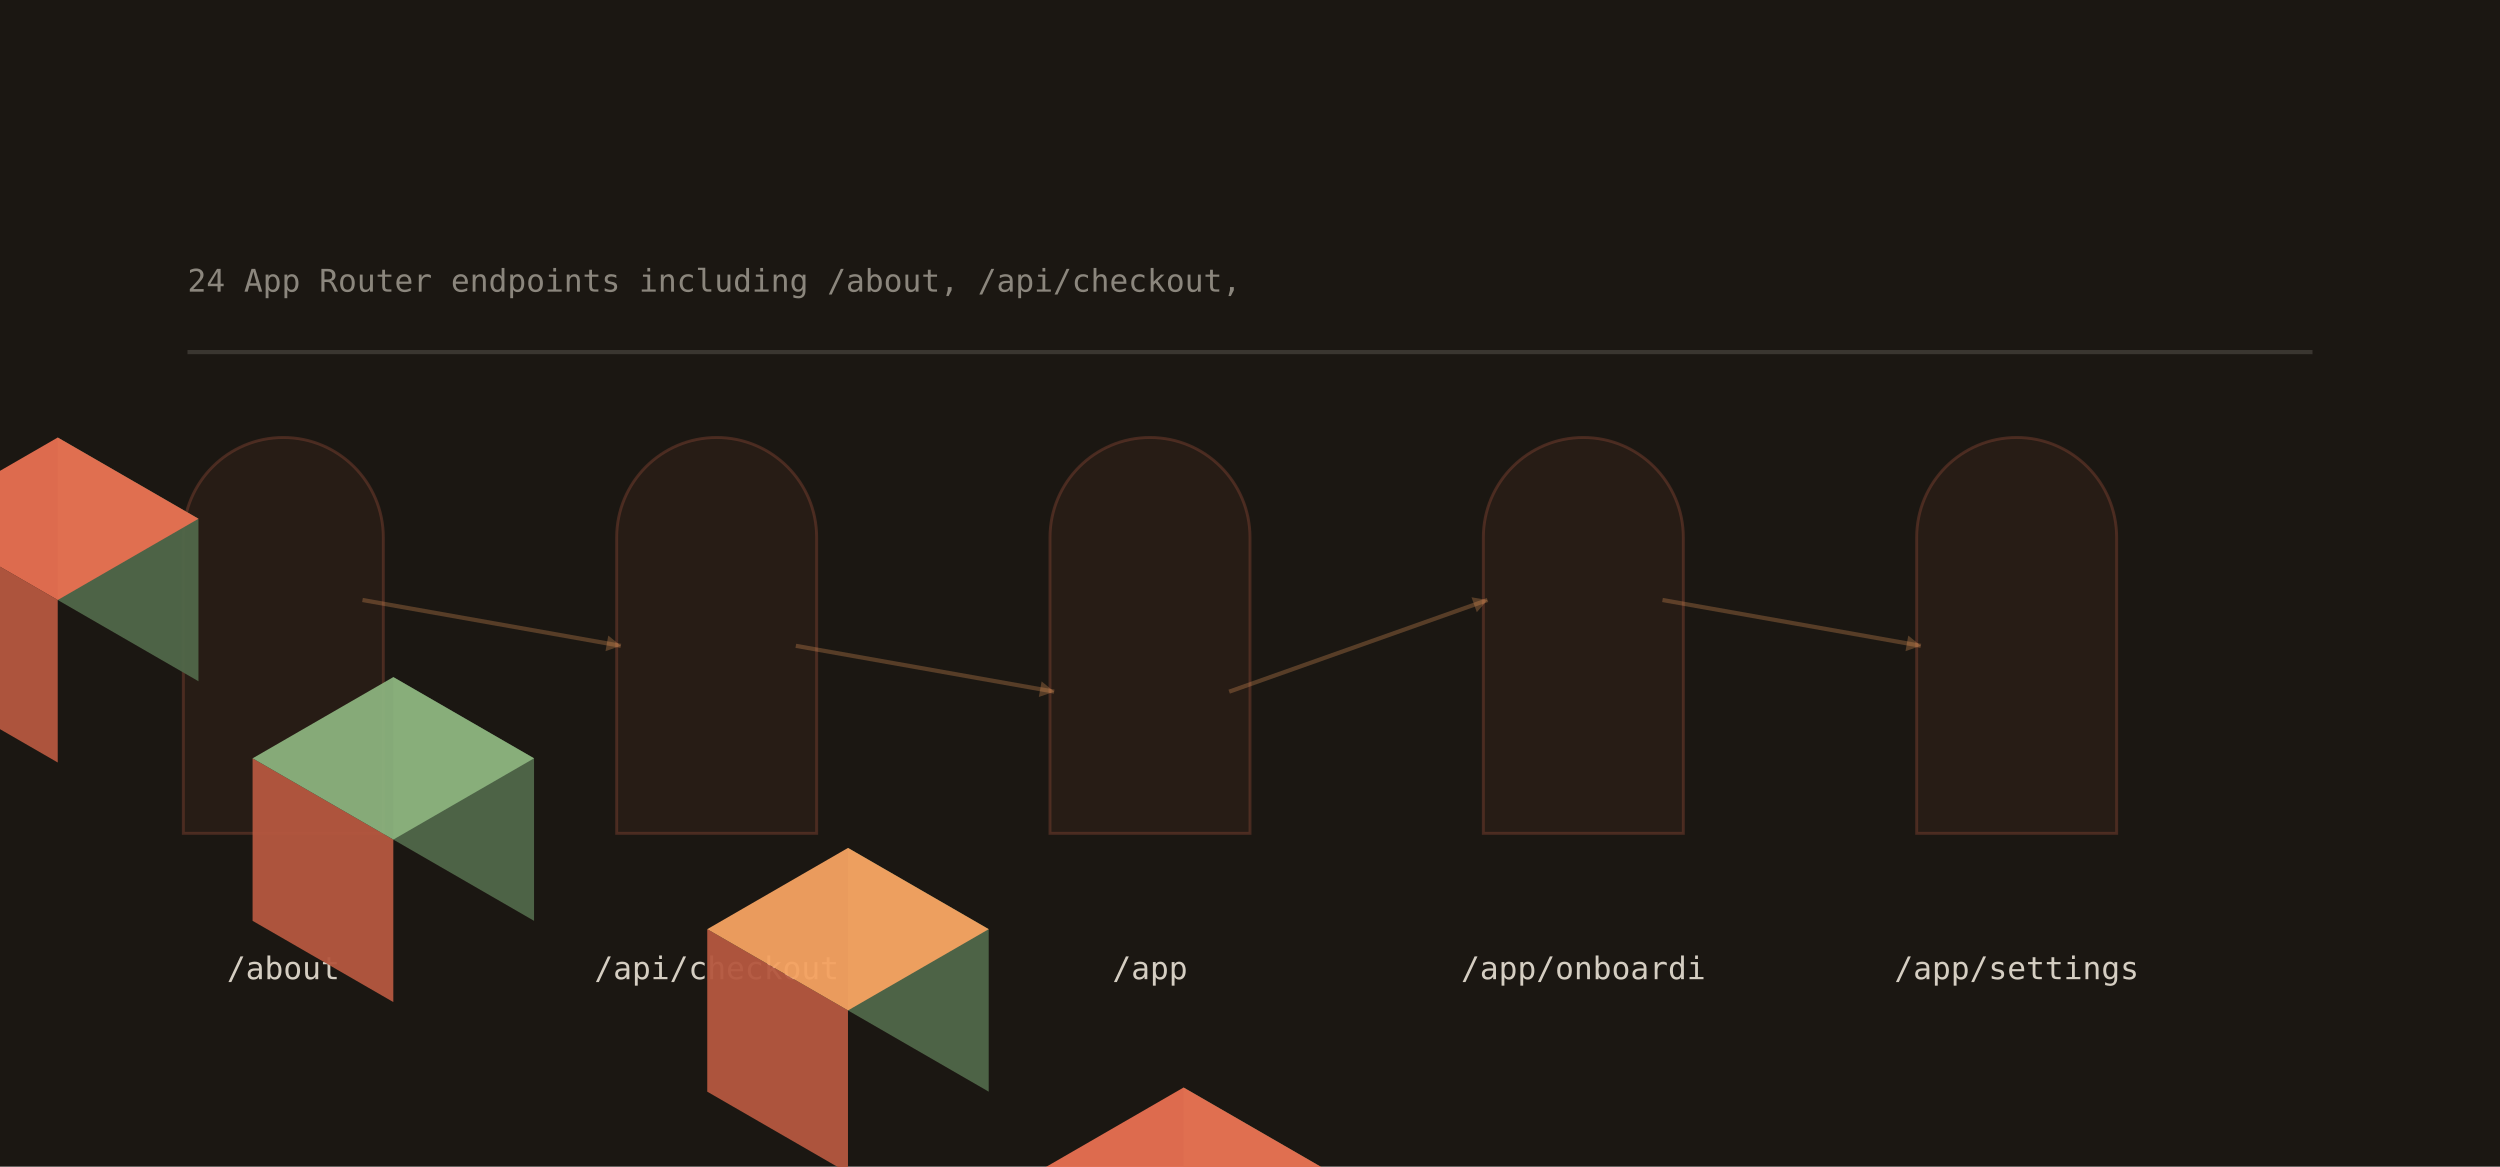
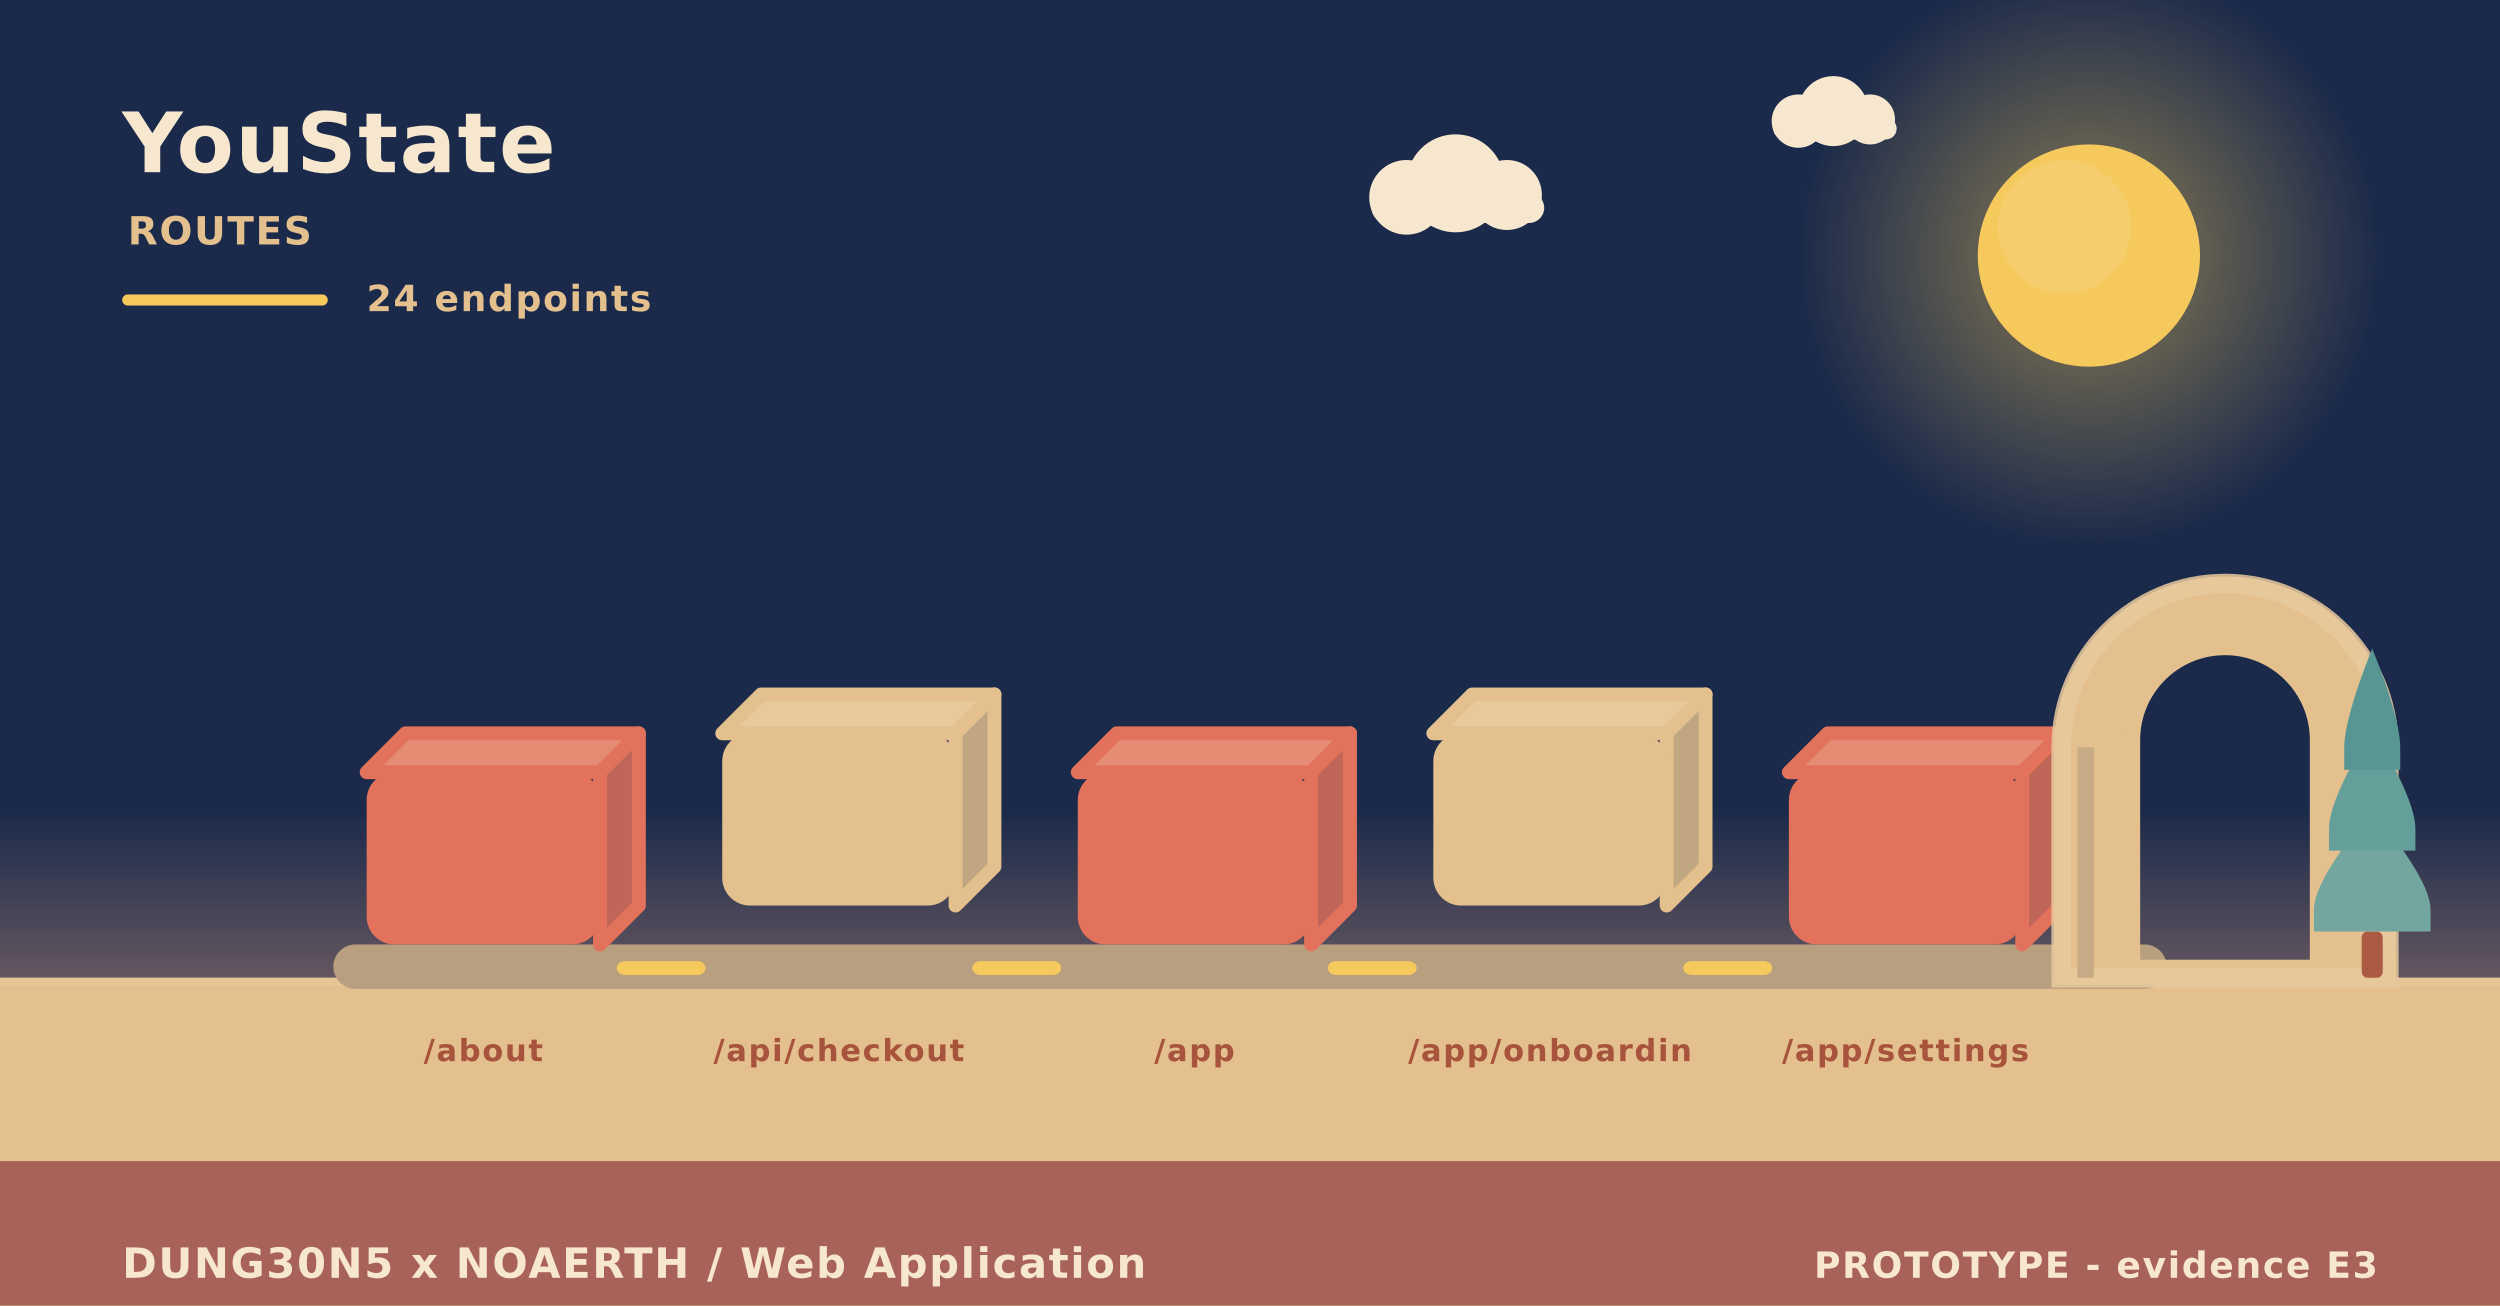
- <svg xmlns="http://www.w3.org/2000/svg" viewBox="0 0 1200 560" width="1200" height="560" role="img" aria-label="YouState data flow">
-   <rect width="1200" height="560" fill="#1b1712" />
-   <defs>
-     <linearGradient id="gf" x1="0" y1="0" x2="1" y2="1">
-       <stop offset="0%" stop-color="#f4a261" />
-       <stop offset="100%" stop-color="#e76f51" />
-     </linearGradient>
-   </defs>
-   <path d="M88.00,400.00 L88.00,258.00 A48.00,48.00 0 0 1 184.00,258.00 L184.00,400.00 Z" fill="rgba(231,111,81,0.100)" opacity="0.55" stroke="rgba(231,111,81,0.400)" stroke-width="1.4" />
-   <polygon points="-133.37,173.00 -65.82,212.00 -65.82,134.00 -133.37,95.00" fill="#506748" opacity="0.95" />
-   <polygon points="-200.92,212.00 -133.37,251.00 -133.37,173.00 -200.92,134.00" fill="#b4573f" opacity="0.95" />
-   <polygon points="-133.37,95.00 -65.82,134.00 -133.37,173.00 -200.92,134.00" fill="#f4a261" opacity="0.95" />
-   <text x="136" y="470" font-family="ui-monospace,Menlo,monospace" font-size="15" fill="rgba(253,246,233,0.820)" text-anchor="middle">/about</text>
-   <path d="M296.00,400.00 L296.00,258.00 A48.00,48.00 0 0 1 392.00,258.00 L392.00,400.00 Z" fill="rgba(231,111,81,0.100)" opacity="0.55" stroke="rgba(231,111,81,0.400)" stroke-width="1.4" />
-   <polygon points="27.71,288.00 95.26,327.00 95.26,249.00 27.71,210.00" fill="#506748" opacity="0.95" />
-   <polygon points="-39.84,327.00 27.71,366.00 27.71,288.00 -39.84,249.00" fill="#b4573f" opacity="0.95" />
-   <polygon points="27.71,210.00 95.26,249.00 27.71,288.00 -39.84,249.00" fill="#e76f51" opacity="0.95" />
-   <text x="344" y="470" font-family="ui-monospace,Menlo,monospace" font-size="15" fill="rgba(253,246,233,0.820)" text-anchor="middle">/api/checkout</text>
-   <line x1="174.00" y1="288.00" x2="298.00" y2="310.00" stroke="rgba(244,162,97,0.500)" stroke-width="2.00" opacity="0.55" />
-   <polygon points="298.00,310.00 291.97,305.07 290.64,312.55" fill="rgba(244,162,97,0.500)" opacity="0.55" />
-   <path d="M504.00,400.00 L504.00,258.00 A48.00,48.00 0 0 1 600.00,258.00 L600.00,400.00 Z" fill="rgba(231,111,81,0.100)" opacity="0.55" stroke="rgba(231,111,81,0.400)" stroke-width="1.4" />
-   <polygon points="188.79,403.00 256.34,442.00 256.34,364.00 188.79,325.00" fill="#506748" opacity="0.95" />
-   <polygon points="121.24,442.00 188.79,481.00 188.79,403.00 121.24,364.00" fill="#b4573f" opacity="0.95" />
-   <polygon points="188.79,325.00 256.34,364.00 188.79,403.00 121.24,364.00" fill="#8ab17d" opacity="0.95" />
-   <text x="552" y="470" font-family="ui-monospace,Menlo,monospace" font-size="15" fill="rgba(253,246,233,0.820)" text-anchor="middle">/app</text>
-   <line x1="382.00" y1="310.00" x2="506.00" y2="332.00" stroke="rgba(244,162,97,0.500)" stroke-width="2.00" opacity="0.55" />
-   <polygon points="506.00,332.00 499.97,327.07 498.64,334.55" fill="rgba(244,162,97,0.500)" opacity="0.55" />
-   <path d="M712.00,400.00 L712.00,258.00 A48.00,48.00 0 0 1 808.00,258.00 L808.00,400.00 Z" fill="rgba(231,111,81,0.100)" opacity="0.55" stroke="rgba(231,111,81,0.400)" stroke-width="1.4" />
-   <polygon points="407.03,485.00 474.58,524.00 474.58,446.00 407.03,407.00" fill="#506748" opacity="0.95" />
-   <polygon points="339.48,524.00 407.03,563.00 407.03,485.00 339.48,446.00" fill="#b4573f" opacity="0.95" />
-   <polygon points="407.03,407.00 474.58,446.00 407.03,485.00 339.48,446.00" fill="#f4a261" opacity="0.95" />
-   <text x="760" y="470" font-family="ui-monospace,Menlo,monospace" font-size="15" fill="rgba(253,246,233,0.820)" text-anchor="middle">/app/onboardi</text>
-   <line x1="590.00" y1="332.00" x2="714.00" y2="288.00" stroke="rgba(244,162,97,0.500)" stroke-width="2.00" opacity="0.55" />
-   <polygon points="714.00,288.00 706.32,286.69 708.86,293.86" fill="rgba(244,162,97,0.500)" opacity="0.55" />
-   <path d="M920.00,400.00 L920.00,258.00 A48.00,48.00 0 0 1 1016.00,258.00 L1016.00,400.00 Z" fill="rgba(231,111,81,0.100)" opacity="0.55" stroke="rgba(231,111,81,0.400)" stroke-width="1.4" />
-   <polygon points="568.11,600.00 635.66,639.00 635.66,561.00 568.11,522.00" fill="#506748" opacity="0.95" />
-   <polygon points="500.56,639.00 568.11,678.00 568.11,600.00 500.56,561.00" fill="#b4573f" opacity="0.95" />
-   <polygon points="568.11,522.00 635.66,561.00 568.11,600.00 500.56,561.00" fill="#e76f51" opacity="0.95" />
-   <text x="968" y="470" font-family="ui-monospace,Menlo,monospace" font-size="15" fill="rgba(253,246,233,0.820)" text-anchor="middle">/app/settings</text>
-   <line x1="798.00" y1="288.00" x2="922.00" y2="310.00" stroke="rgba(244,162,97,0.500)" stroke-width="2.00" opacity="0.55" />
-   <polygon points="922.00,310.00 915.97,305.07 914.64,312.55" fill="rgba(244,162,97,0.500)" opacity="0.55" />
-   <rect x="90.00" y="168.00" width="1020.00" height="2.00" rx="0.00" fill="rgba(253,246,233,0.140)" opacity="1.00" />
-   <text x="90" y="140" font-family="ui-monospace,Menlo,monospace" font-size="15" fill="rgba(253,246,233,0.500)">24 App Router endpoints including /about, /api/checkout,</text>
+ <svg xmlns="http://www.w3.org/2000/svg" width="900" height="470" viewBox="0 0 900 470" role="img" aria-label="YouState - how data moves">
+   <linearGradient id="skyd" x1="0" y1="0" x2="0" y2="1">
+     <stop offset="0" stop-color="#1b2a4a" />
+     <stop offset="0.62" stop-color="#1b2a4a" />
+     <stop offset="1" stop-color="#f3ad8a" />
+   </linearGradient>
+   <rect width="900" height="470" fill="url(#skyd)" />
+   <radialGradient id="sund">
+     <stop offset="0.35" stop-color="#f5c95c" stop-opacity="0.34" />
+     <stop offset="1" stop-color="#f5c95c" stop-opacity="0" />
+   </radialGradient>
+   <circle cx="752" cy="92" r="104" fill="url(#sund)" />
+   <circle cx="752" cy="92" r="40" fill="#f5c95c" />
+   <circle cx="743.2" cy="81.6" r="24" fill="#f5d27e" opacity="0.5" />
+   <g>
+     <circle cx="524" cy="66" r="17.64" fill="#f6e7ce" />
+     <circle cx="506.36" cy="71.04" r="13.44" fill="#f6e7ce" />
+     <circle cx="542.48" cy="70.2" r="12.6" fill="#f6e7ce" />
+     <rect x="493.76" y="69.36" width="62.16" height="10.92" rx="5.46" fill="#f6e7ce" />
+   </g>
+   <g>
+     <circle cx="660" cy="40" r="12.6" fill="#f6e7ce" />
+     <circle cx="647.4" cy="43.6" r="9.6" fill="#f6e7ce" />
+     <circle cx="673.2" cy="43" r="9" fill="#f6e7ce" />
+     <rect x="638.4" y="42.4" width="44.4" height="7.8" rx="3.9" fill="#f6e7ce" />
+   </g>
+   <rect x="0" y="352" width="900" height="118" fill="#e3c08d" />
+   <rect x="0" y="352" width="900" height="3" fill="#e6c596" />
+   <text x="44" y="62" font-family="Verdana,DejaVu Sans,sans-serif" font-size="30" font-weight="700" letter-spacing="0.6" fill="#f6e7ce" text-anchor="start">YouState</text>
+   <text x="46" y="88" font-family="Verdana,DejaVu Sans,sans-serif" font-size="14" font-weight="700" letter-spacing="0.6" fill="#e3c08d" text-anchor="start">ROUTES</text>
+   <rect x="44" y="106" width="74" height="4" rx="2" fill="#f5c95c" />
+   <text x="132" y="112" font-family="Verdana,DejaVu Sans,sans-serif" font-size="13" font-weight="700" letter-spacing="0.6" fill="#e3c08d" text-anchor="start">24 endpoints</text>
+   <rect x="120" y="340" width="660" height="16" rx="8" fill="#b79f80" />
+   <path d="M132,278 L216,278 L230,264 L146,264 Z" fill="#e68c74" stroke="#e2725b" stroke-width="5" stroke-linejoin="round" />
+   <path d="M216,278 L230,264 L230,326 L216,340 Z" fill="#c06658" stroke="#e2725b" stroke-width="5" stroke-linejoin="round" />
+   <rect x="132" y="278" width="84" height="62" rx="10" fill="#e2725b" />
+   <text x="174" y="382" font-family="Verdana,DejaVu Sans,sans-serif" font-size="11" font-weight="700" letter-spacing="0.6" fill="#a8543c" text-anchor="middle">/about</text>
+   <path d="M260,264 L344,264 L358,250 L274,250 Z" fill="#e7c99b" stroke="#e3c08d" stroke-width="5" stroke-linejoin="round" />
+   <path d="M344,264 L358,250 L358,312 L344,326 Z" fill="#c1a682" stroke="#e3c08d" stroke-width="5" stroke-linejoin="round" />
+   <rect x="260" y="264" width="84" height="62" rx="10" fill="#e3c08d" />
+   <text x="302" y="382" font-family="Verdana,DejaVu Sans,sans-serif" font-size="11" font-weight="700" letter-spacing="0.6" fill="#a8543c" text-anchor="middle">/api/checkout</text>
+   <rect x="222" y="346" width="32" height="5" rx="3" fill="#f5c95c" />
+   <path d="M388,278 L472,278 L486,264 L402,264 Z" fill="#e68c74" stroke="#e2725b" stroke-width="5" stroke-linejoin="round" />
+   <path d="M472,278 L486,264 L486,326 L472,340 Z" fill="#c06658" stroke="#e2725b" stroke-width="5" stroke-linejoin="round" />
+   <rect x="388" y="278" width="84" height="62" rx="10" fill="#e2725b" />
+   <text x="430" y="382" font-family="Verdana,DejaVu Sans,sans-serif" font-size="11" font-weight="700" letter-spacing="0.6" fill="#a8543c" text-anchor="middle">/app</text>
+   <rect x="350" y="346" width="32" height="5" rx="3" fill="#f5c95c" />
+   <path d="M516,264 L600,264 L614,250 L530,250 Z" fill="#e7c99b" stroke="#e3c08d" stroke-width="5" stroke-linejoin="round" />
+   <path d="M600,264 L614,250 L614,312 L600,326 Z" fill="#c1a682" stroke="#e3c08d" stroke-width="5" stroke-linejoin="round" />
+   <rect x="516" y="264" width="84" height="62" rx="10" fill="#e3c08d" />
+   <text x="558" y="382" font-family="Verdana,DejaVu Sans,sans-serif" font-size="11" font-weight="700" letter-spacing="0.6" fill="#a8543c" text-anchor="middle">/app/onboardin</text>
+   <rect x="478" y="346" width="32" height="5" rx="3" fill="#f5c95c" />
+   <path d="M644,278 L728,278 L742,264 L658,264 Z" fill="#e68c74" stroke="#e2725b" stroke-width="5" stroke-linejoin="round" />
+   <path d="M728,278 L742,264 L742,326 L728,340 Z" fill="#c06658" stroke="#e2725b" stroke-width="5" stroke-linejoin="round" />
+   <rect x="644" y="278" width="84" height="62" rx="10" fill="#e2725b" />
+   <text x="686" y="382" font-family="Verdana,DejaVu Sans,sans-serif" font-size="11" font-weight="700" letter-spacing="0.6" fill="#a8543c" text-anchor="middle">/app/settings</text>
+   <rect x="606" y="346" width="32" height="5" rx="3" fill="#f5c95c" />
+   <path d="M742,352 L742,269.04 A59,59 0 0 1 860,269.04 L860,352 Z M767.96,348 L767.96,266.4 A33.04,33.04 0 0 1 834.04,266.4 L834.04,348 Z" fill="#e3c08d" fill-rule="evenodd" stroke="#e3c08d" stroke-width="5" stroke-linejoin="round" />
+   <path d="M742,352 L742,269.04 A59,59 0 0 1 860,269.04 L860,352 Z" fill="none" stroke="#e8c99d" stroke-width="7" stroke-linecap="round" opacity="0.85" />
+   <rect x="747.9" y="269.04" width="5.9" height="82.96" fill="#c7ab84" />
+   <rect x="850.22" y="335.36" width="7.56" height="16.64" rx="2.1" fill="#ac5b43" />
+   <path d="M854,291.68 Q833,317.01 833,327.5 Q833,335.36 833,335.36 L875,335.36 Q875,335.36 875,327.5 Q875,317.01 854,291.68 Z" fill="#74a6a0" />
+   <path d="M854,262.56 Q838.46,287.89 838.46,298.38 Q838.46,306.24 838.46,306.24 L869.54,306.24 Q869.54,306.24 869.54,298.38 Q869.54,287.89 854,262.56 Z" fill="#649f9a" />
+   <path d="M854,233.44 Q843.92,258.77 843.92,269.26 Q843.92,277.12 843.92,277.12 L864.08,277.12 Q864.08,277.12 864.08,269.26 Q864.08,258.77 854,233.44 Z" fill="#589694" />
+   <rect x="0" y="418" width="900" height="52" rx="0" fill="#a65c56" opacity="0.94" />
+   <text x="44" y="460" font-family="Verdana,DejaVu Sans,sans-serif" font-size="15" font-weight="700" letter-spacing="0.6" fill="#f6e7ce" text-anchor="start">DUNG30N5 x NOAERTH  /  Web Application</text>
+   <text x="856" y="460" font-family="Verdana,DejaVu Sans,sans-serif" font-size="13" font-weight="700" letter-spacing="0.6" fill="#f6e7ce" text-anchor="end">PROTOTYPE  -  evidence E3</text>
</svg>
